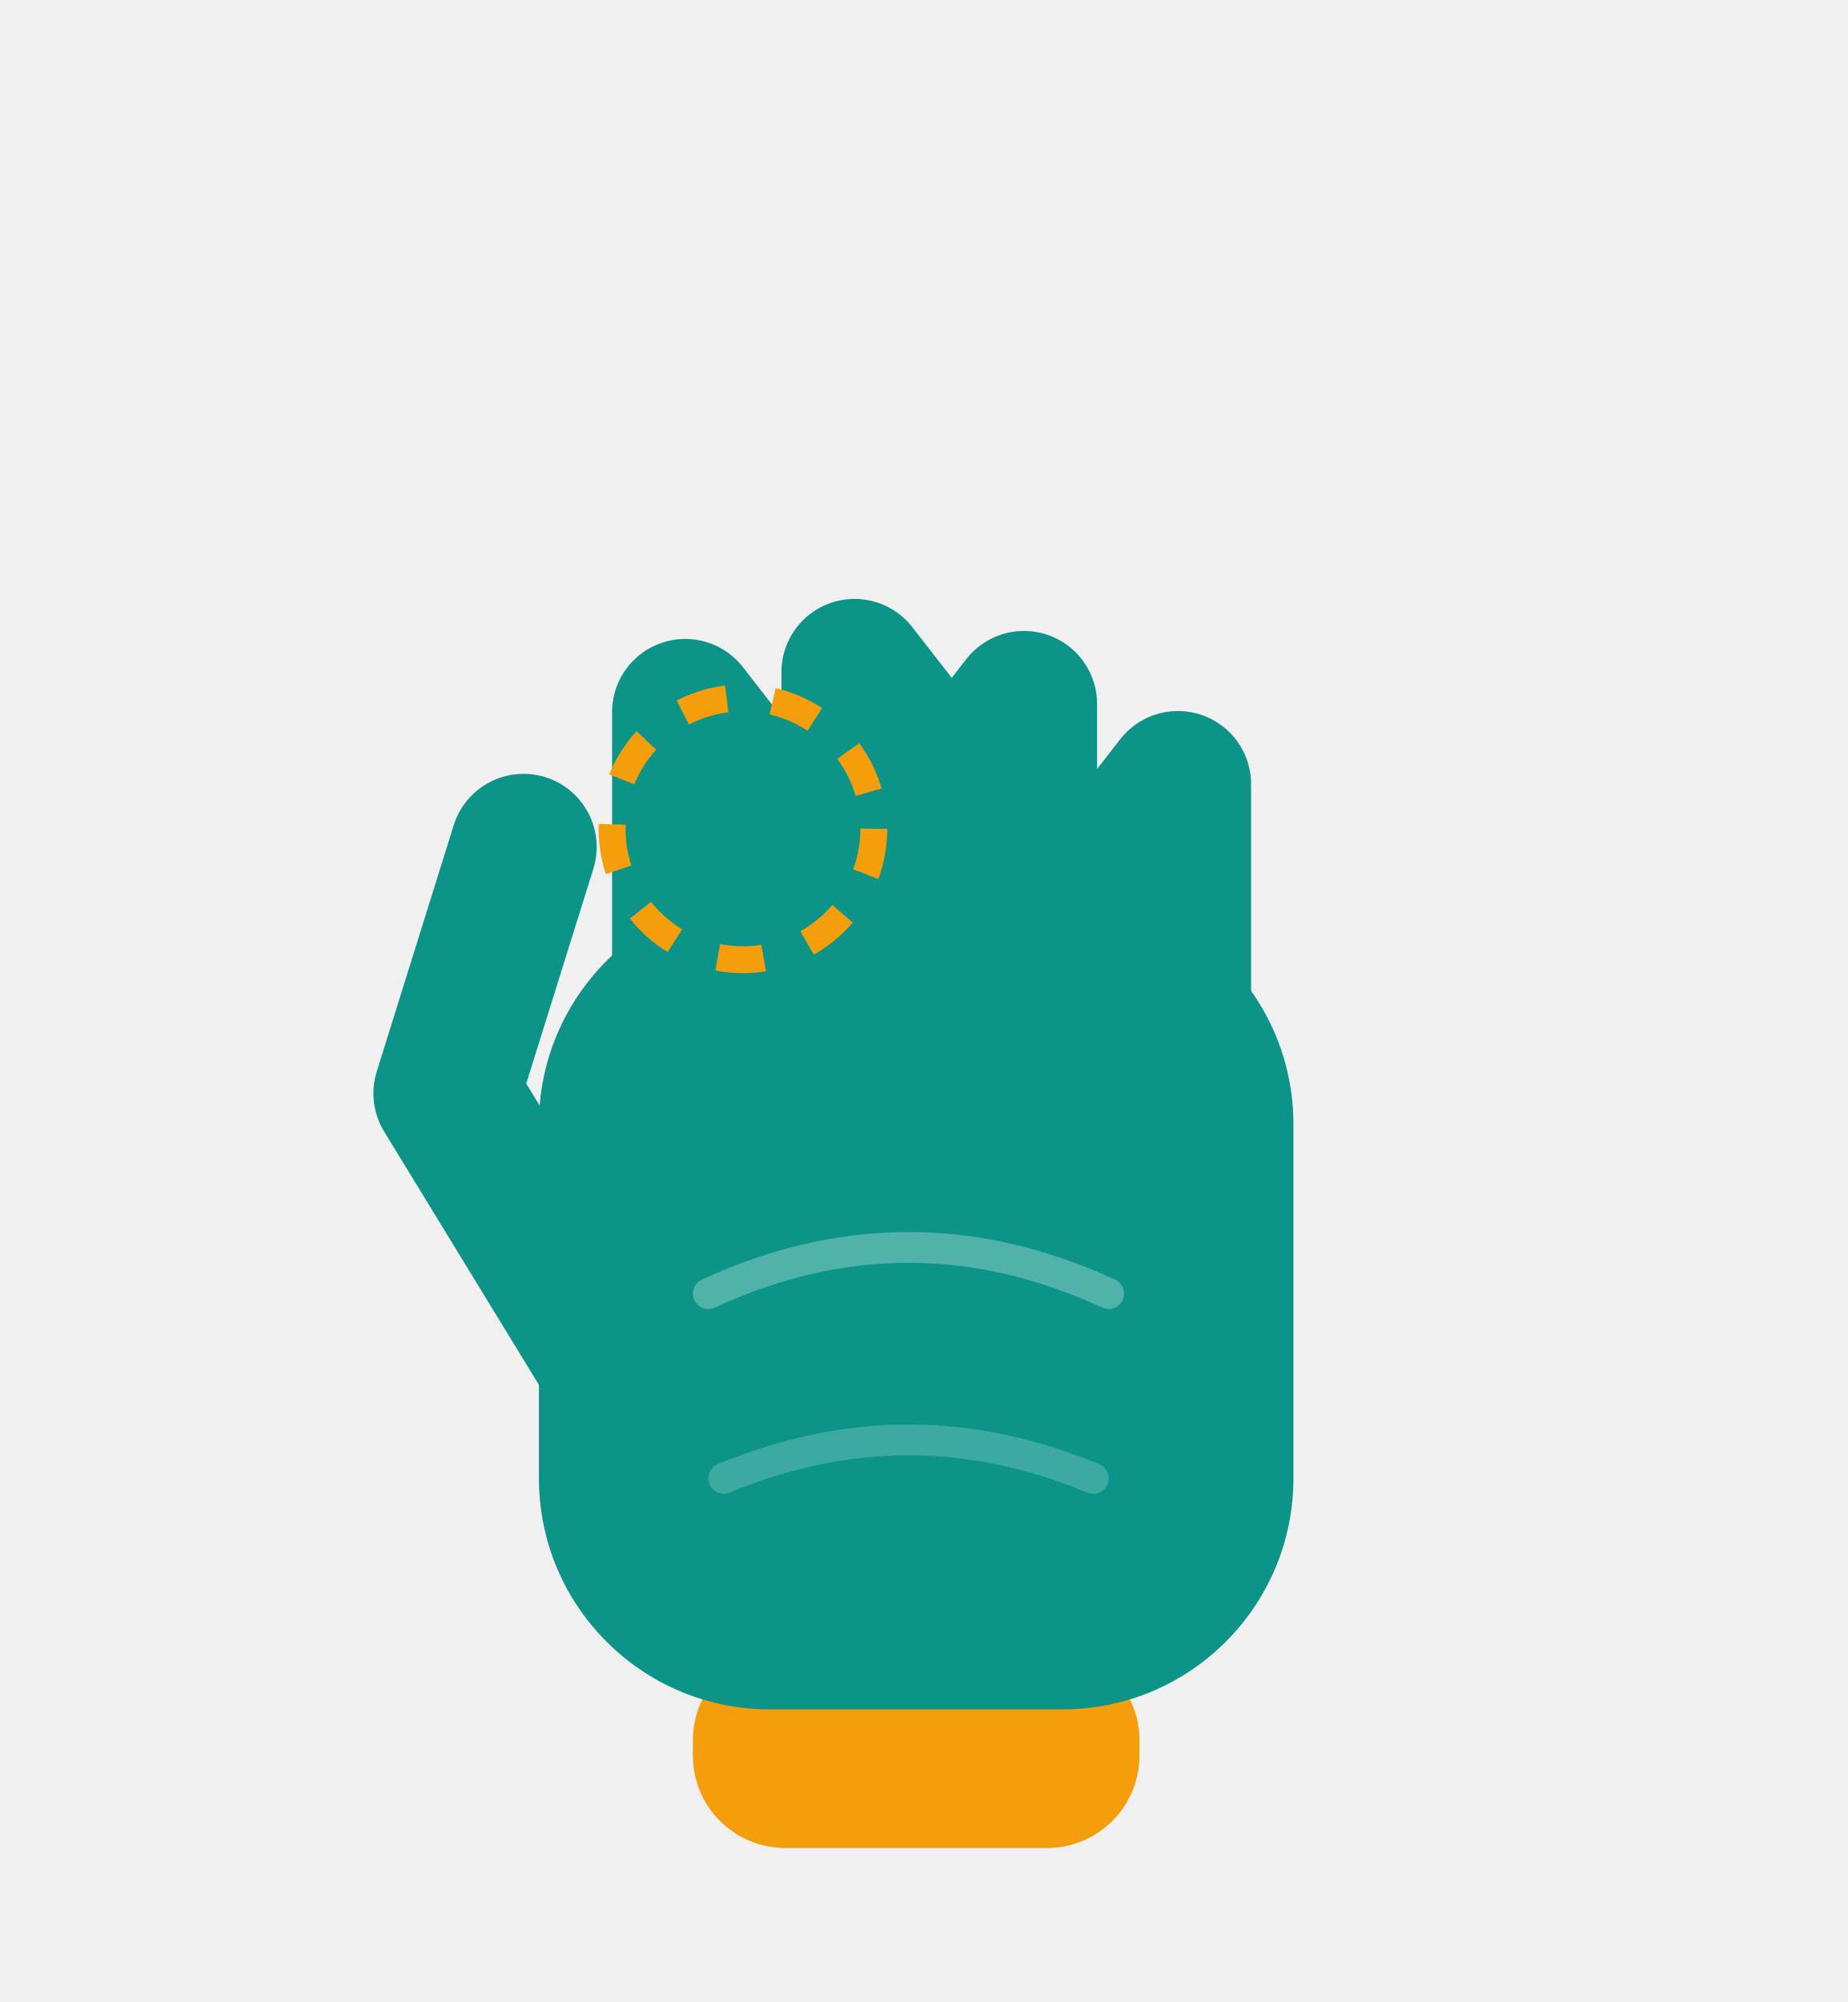
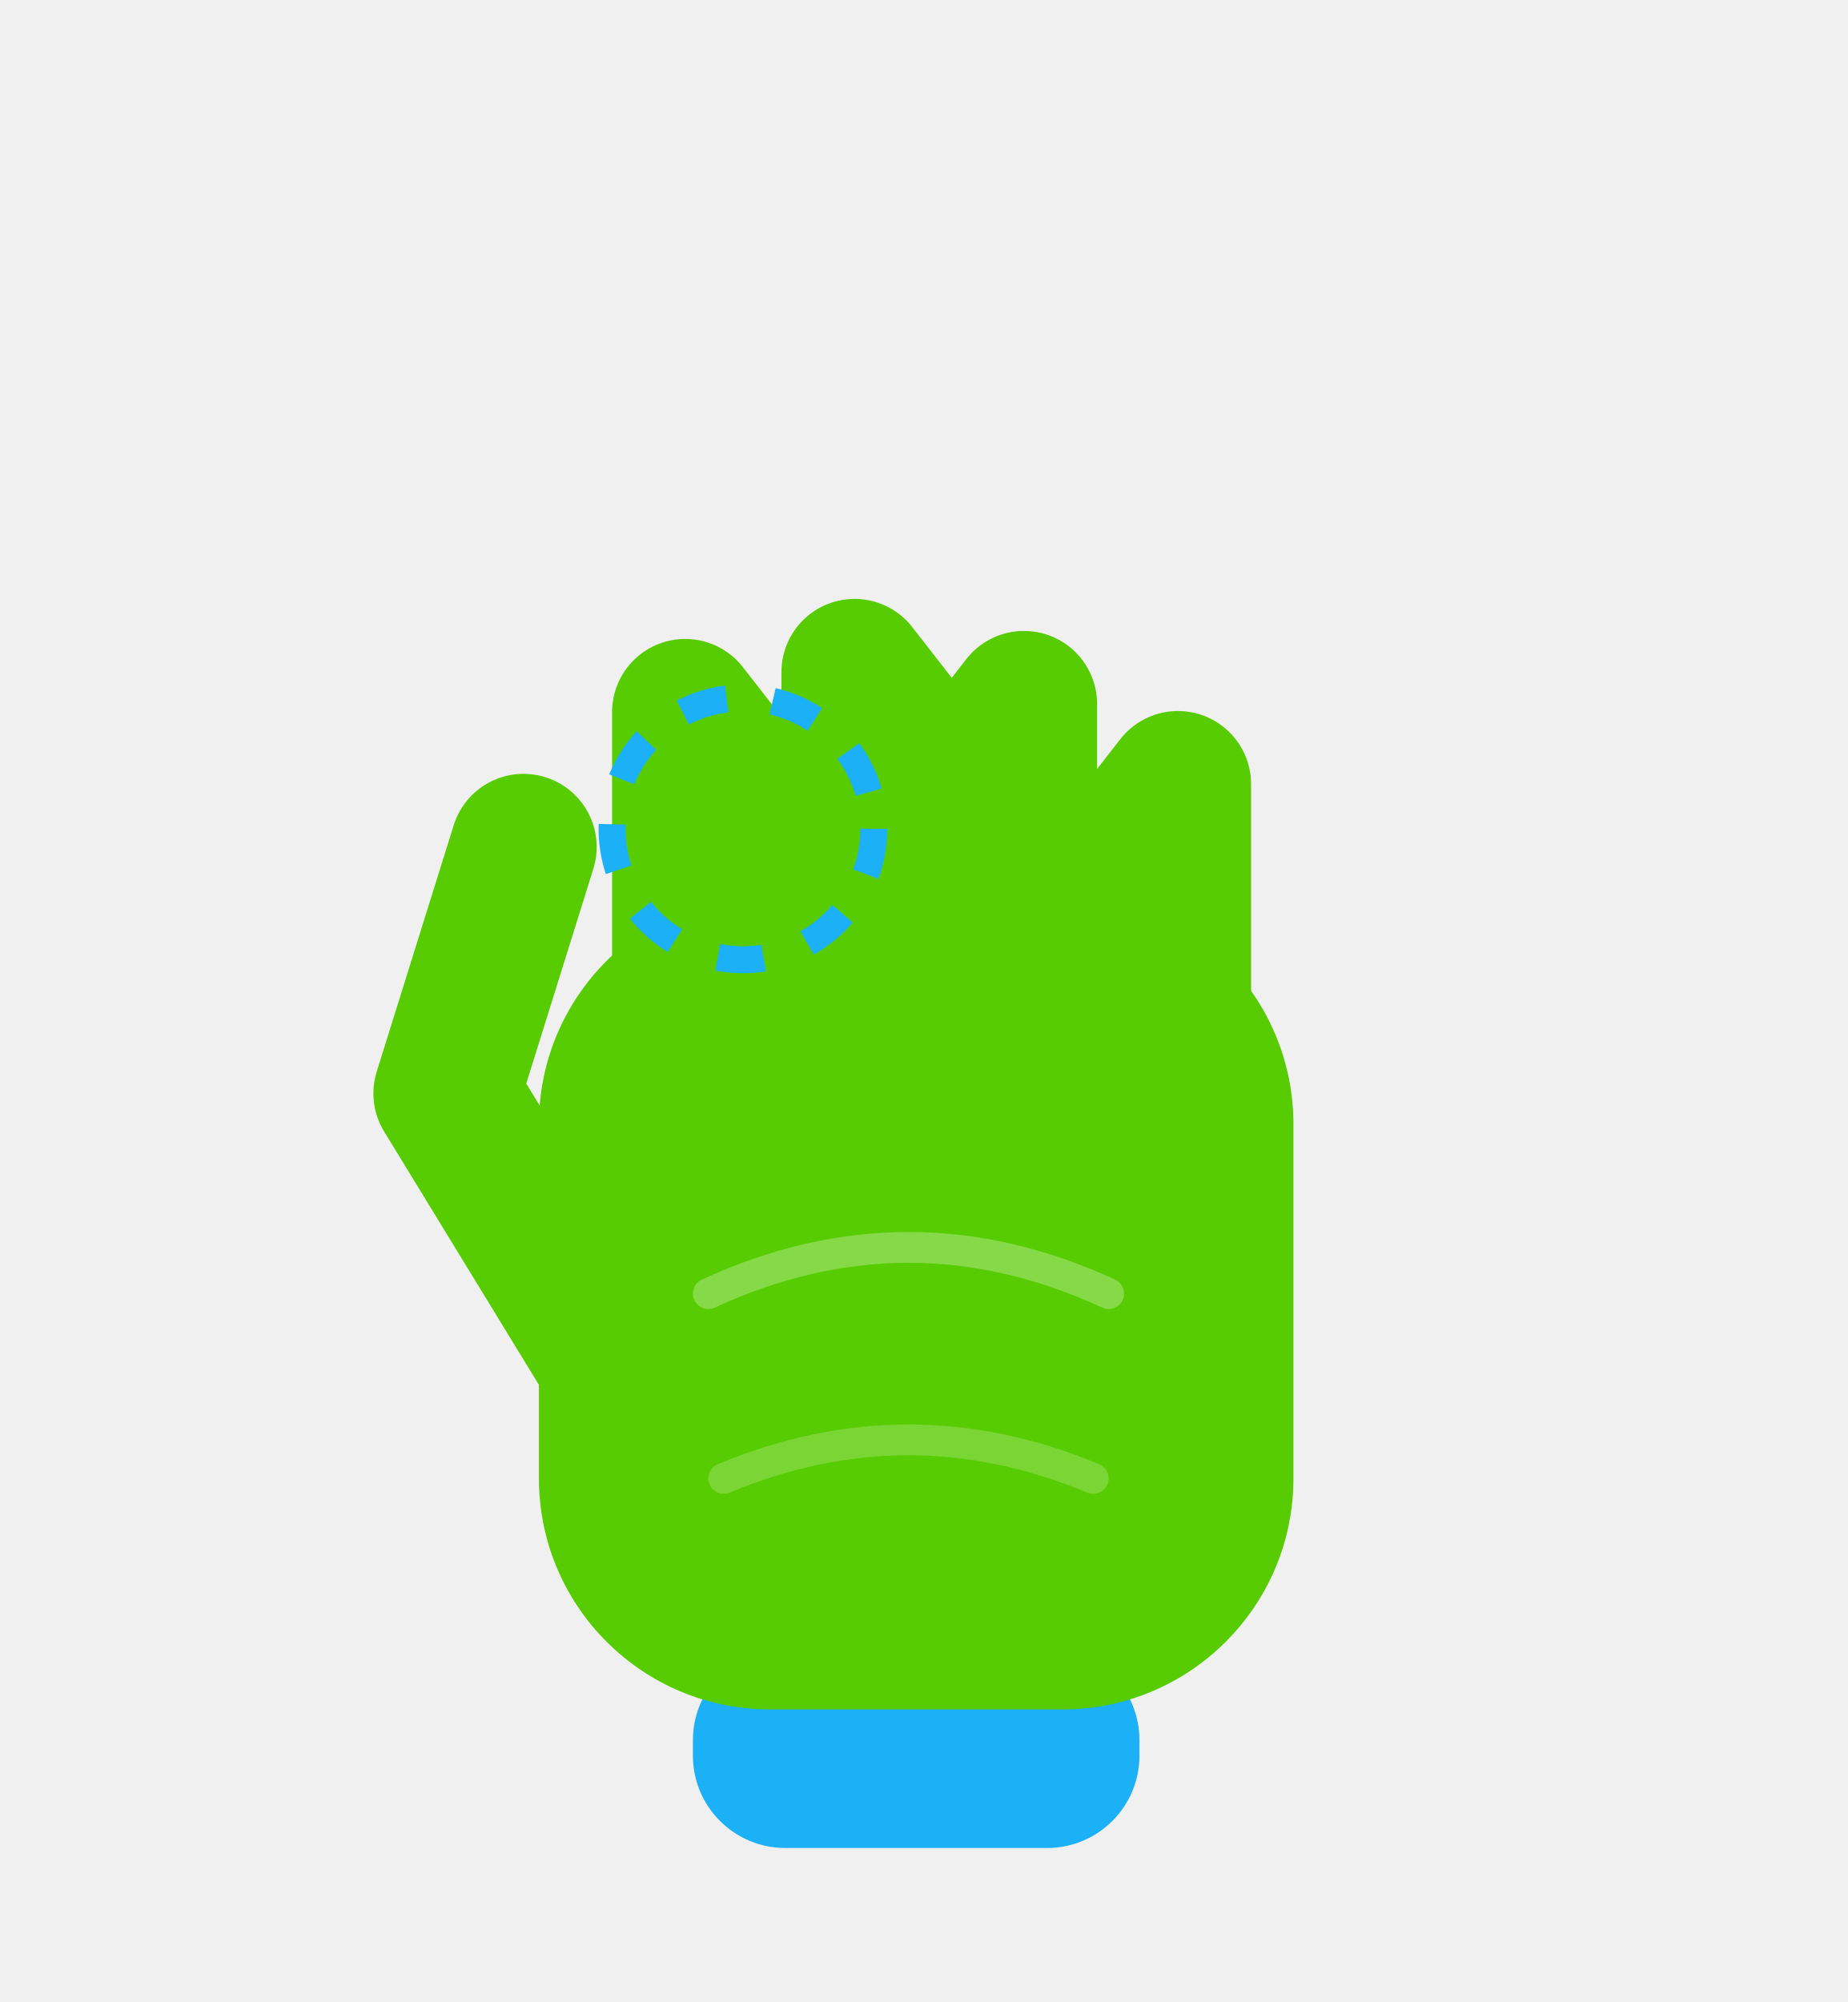
<svg xmlns="http://www.w3.org/2000/svg" viewBox="0 0 240 260" role="img" aria-label="Hand shape for O">
  <g transform="">
    <g transform="">
-       <rect x="90" y="214" width="58" height="26" rx="12" fill="#F59E0B" />
-       <path d="M 80 178 L 58 142 L 68 110" fill="none" stroke="#0D9488" stroke-width="19" stroke-linecap="round" stroke-linejoin="round" />
-       <rect x="70" y="116" width="98" height="106" rx="30" fill="#0D9488" />
+       <rect x="90" y="214" width="58" height="26" rx="12" fill="#1CB0F6" />
+       <path d="M 80 178 L 58 142 L 68 110" fill="none" stroke="#58CC02" stroke-width="19" stroke-linecap="round" stroke-linejoin="round" />
+       <rect x="70" y="116" width="98" height="106" rx="30" fill="#58CC02" />
      <path d="M 92 168 Q 118 156 144 168" fill="none" stroke="#FFFFFF" stroke-opacity="0.28" stroke-width="4" stroke-linecap="round" />
      <path d="M 94 192 Q 118 182 142 192" fill="none" stroke="#FFFFFF" stroke-opacity="0.2" stroke-width="4" stroke-linecap="round" />
-       <path d="M 89 132 L 89 92.48 L 103 110.48" fill="none" stroke="#0D9488" stroke-width="19" stroke-linecap="round" stroke-linejoin="round" />
-       <path d="M 111 132 L 111 87.28 L 125 105.28" fill="none" stroke="#0D9488" stroke-width="19" stroke-linecap="round" stroke-linejoin="round" />
-       <path d="M 133 132 L 133 91.44 L 119 109.44" fill="none" stroke="#0D9488" stroke-width="19" stroke-linecap="round" stroke-linejoin="round" />
-       <path d="M 153 132 L 153 101.84 L 139 119.84" fill="none" stroke="#0D9488" stroke-width="19" stroke-linecap="round" stroke-linejoin="round" />
-       <circle cx="96.5" cy="107.64" r="17" fill="none" stroke="#F59E0B" stroke-width="3.5" stroke-dasharray="6 6">
+       <path d="M 89 132 L 89 92.48 L 103 110.48" fill="none" stroke="#58CC02" stroke-width="19" stroke-linecap="round" stroke-linejoin="round" />
+       <path d="M 111 132 L 111 87.28 L 125 105.28" fill="none" stroke="#58CC02" stroke-width="19" stroke-linecap="round" stroke-linejoin="round" />
+       <path d="M 133 132 L 133 91.44 L 119 109.44" fill="none" stroke="#58CC02" stroke-width="19" stroke-linecap="round" stroke-linejoin="round" />
+       <path d="M 153 132 L 153 101.84 L 139 119.84" fill="none" stroke="#58CC02" stroke-width="19" stroke-linecap="round" stroke-linejoin="round" />
+       <circle cx="96.5" cy="107.64" r="17" fill="none" stroke="#1CB0F6" stroke-width="3.5" stroke-dasharray="6 6">
        <animate attributeName="stroke-dashoffset" from="0" to="24" dur="1.6s" repeatCount="indefinite" />
      </circle>
    </g>
  </g>
</svg>
